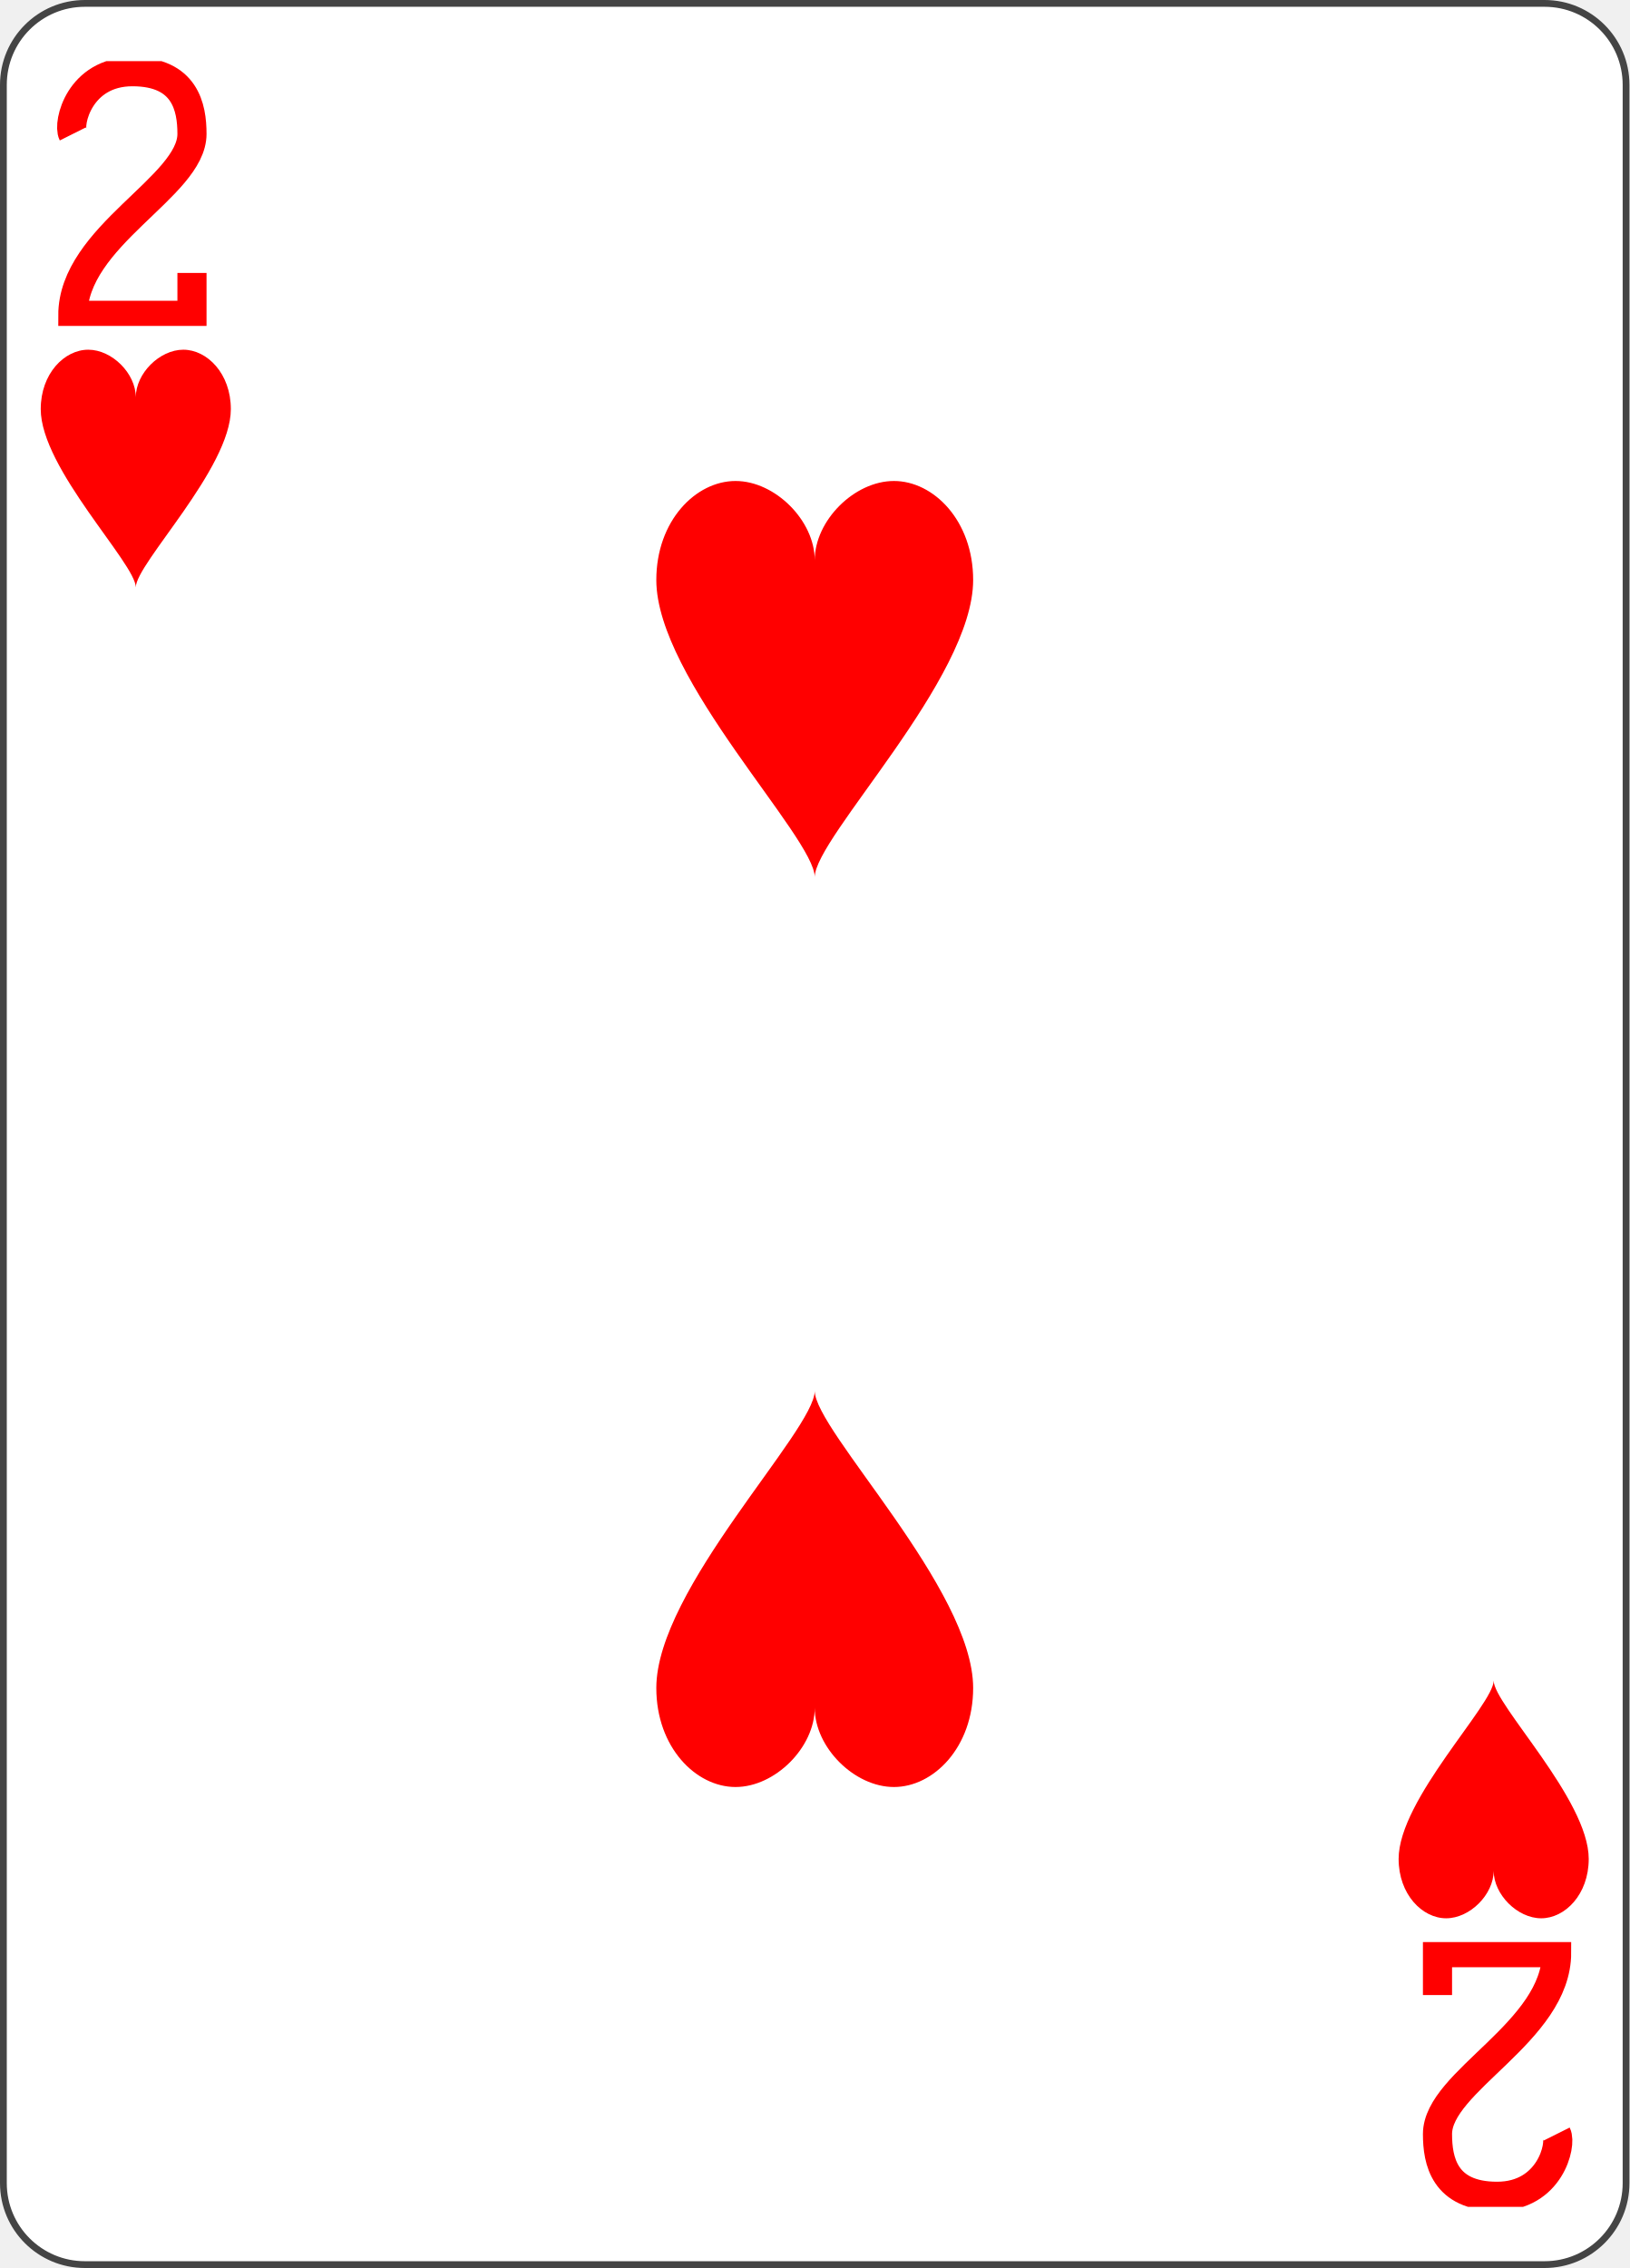
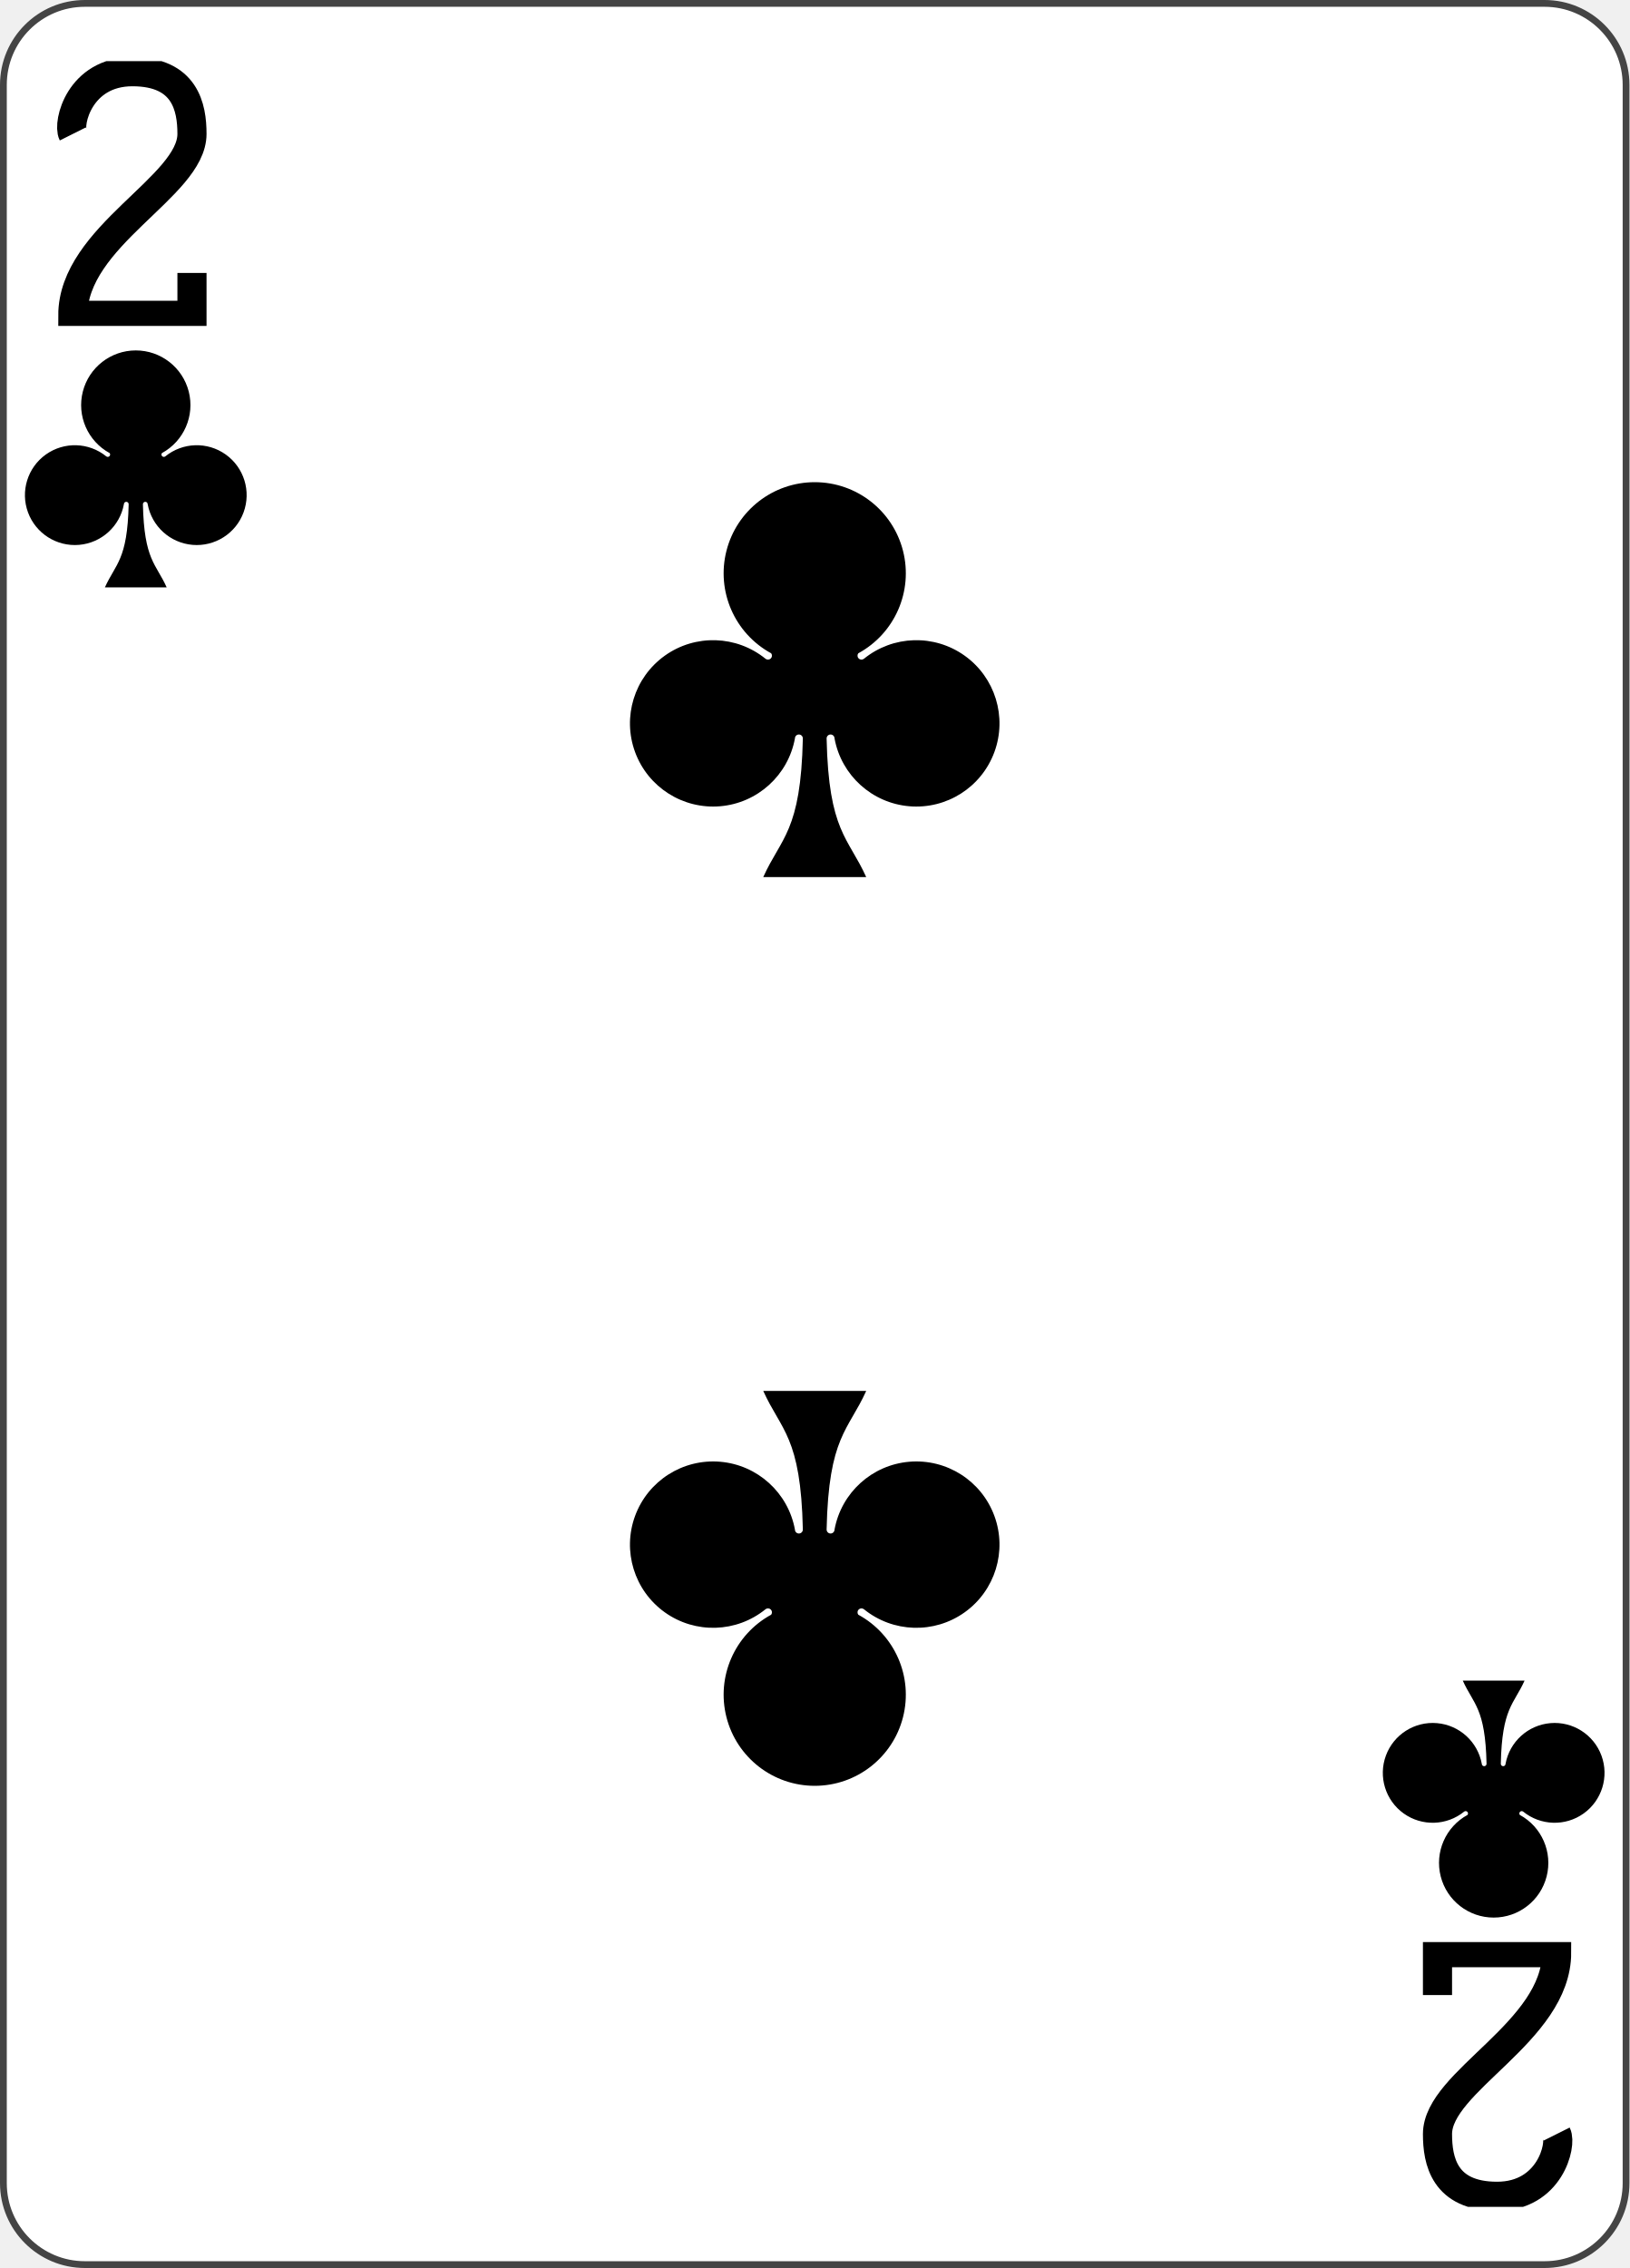
<svg xmlns="http://www.w3.org/2000/svg" viewBox="-120 -167 240 334">
  <rect width="239" height="333" x="-119.5" y="-166.5" rx="12" ry="12" stroke="#444" fill="#FFF" fill-opacity="1" stroke-width="1" />
-   <symbol id="R2h" viewBox="-500 -500 1000 1000" preserveAspectRatio="xMinYMid" opacity="0.8">
-     <path d="M-225 -225C-245 -265 -200 -460 0 -460C 200 -460 225 -325 225 -225C225 -25 -225 160 -225 460L225 460L225 300" stroke="red" fill="none" fill-opacity="1" stroke-width="110" />
+   <symbol id="R2c" viewBox="-500 -500 1000 1000" preserveAspectRatio="xMinYMid" opacity="0.8">
+     <path d="M-225 -225C-245 -265 -200 -460 0 -460C 200 -460 225 -325 225 -225C225 -25 -225 160 -225 460L225 460L225 300" stroke="#000" fill="none" fill-opacity="1" stroke-width="110" />
  </symbol>
-   <symbol id="S02h" viewBox="-600 -600 1200 1200" preserveAspectRatio="xMinYMid" opacity="0.8">
-     <path d="M0 -500C100 -250 355 -100 355 185A150 150 0 0 1 55 185A10 10 0 0 0 35 185C35 385 85 400 130 500L-130 500C-85 400 -35 385 -35 185A10 10 0 0 0 -55 185A150 150 0 0 1 -355 185C-355 -100 -100 -250 0 -500" fill="red" fill-opacity="1" />
+   <symbol id="S02c" viewBox="-600 -600 1200 1200" preserveAspectRatio="xMinYMid" opacity="0.8">
+     <path d="M0 -500C100 -250 355 -100 355 185A150 150 0 0 1 55 185A10 10 0 0 0 35 185C35 385 85 400 130 500L-130 500C-85 400 -35 385 -35 185A10 10 0 0 0 -55 185A150 150 0 0 1 -355 185C-355 -100 -100 -250 0 -500" fill="#000" fill-opacity="1" />
  </symbol>
-   <symbol id="S12h" viewBox="-600 -600 1200 1200" preserveAspectRatio="xMinYMid" opacity="0.8">
-     <path d="M0 -300C0 -400 100 -500 200 -500C300 -500 400 -400 400 -250C400 0 0 400 0 500C0 400 -400 0 -400 -250C-400 -400 -300 -500 -200 -500C-100 -500 0 -400 -0 -300" fill="red" fill-opacity="1" />
+   <symbol id="S12c" viewBox="-600 -600 1200 1200" preserveAspectRatio="xMinYMid" opacity="0.8">
+     <path d="M0 -300C0 -400 100 -500 200 -500C300 -500 400 -400 400 -250C400 0 0 400 0 500C0 400 -400 0 -400 -250C-400 -400 -300 -500 -200 -500C-100 -500 0 -400 -0 -300" fill="#000" fill-opacity="1" />
  </symbol>
-   <symbol id="S22h" viewBox="-600 -600 1200 1200" preserveAspectRatio="xMinYMid" opacity="0.8">
-     <path d="M-400 0C-350 0 0 -450 0 -500C0 -450 350 0 400 0C350 0 0 450 0 500C0 450 -350 0 -400 0" fill="red" fill-opacity="1" />
+   <symbol id="S22c" viewBox="-600 -600 1200 1200" preserveAspectRatio="xMinYMid" opacity="0.8">
+     <path d="M-400 0C-350 0 0 -450 0 -500C0 -450 350 0 400 0C350 0 0 450 0 500C0 450 -350 0 -400 0" fill="#000" fill-opacity="1" />
  </symbol>
-   <symbol id="S32h" viewBox="-600 -600 1200 1200" preserveAspectRatio="xMinYMid" opacity="0.8">
-     <path d="M30 150C35 385 85 400 130 500L-130 500C-85 400 -35 385 -30 150A10 10 0 0 0 -50 150A210 210 0 1 1 -124 -51A10 10 0 0 0 -110 -65A230 230 0 1 1 110 -65A10 10 0 0 0 124 -51A210 210 0 1 1 50 150A10 10 0 0 0 30 150" fill="red" fill-opacity="1" />
+   <symbol id="S32c" viewBox="-600 -600 1200 1200" preserveAspectRatio="xMinYMid" opacity="0.8">
+     <path d="M30 150C35 385 85 400 130 500L-130 500C-85 400 -35 385 -30 150A10 10 0 0 0 -50 150A210 210 0 1 1 -124 -51A10 10 0 0 0 -110 -65A230 230 0 1 1 110 -65A10 10 0 0 0 124 -51A210 210 0 1 1 50 150A10 10 0 0 0 30 150" fill="#000" fill-opacity="1" />
  </symbol>
-   <use href="#R2h" height="39" x="-120" y="-158" />
-   <use href="#S12h" height="42" x="-121" y="-119" />
-   <use href="#S12h" height="70" x="-35" y="-102" />
+   <use href="#R2c" height="39" x="-120" y="-158" />
+   <use href="#S32c" height="42" x="-121" y="-119" />
+   <use href="#S32c" height="70" x="-35" y="-102" />
  <g transform="rotate(180)">
-     <use href="#R2h" height="39" x="-120" y="-158" />
-     <use href="#S12h" height="42" x="-121" y="-119" />
-     <use href="#S12h" height="70" x="-35" y="-102" />
+     <use href="#R2c" height="39" x="-120" y="-158" />
+     <use href="#S32c" height="42" x="-121" y="-119" />
+     <use href="#S32c" height="70" x="-35" y="-102" />
  </g>
</svg>
